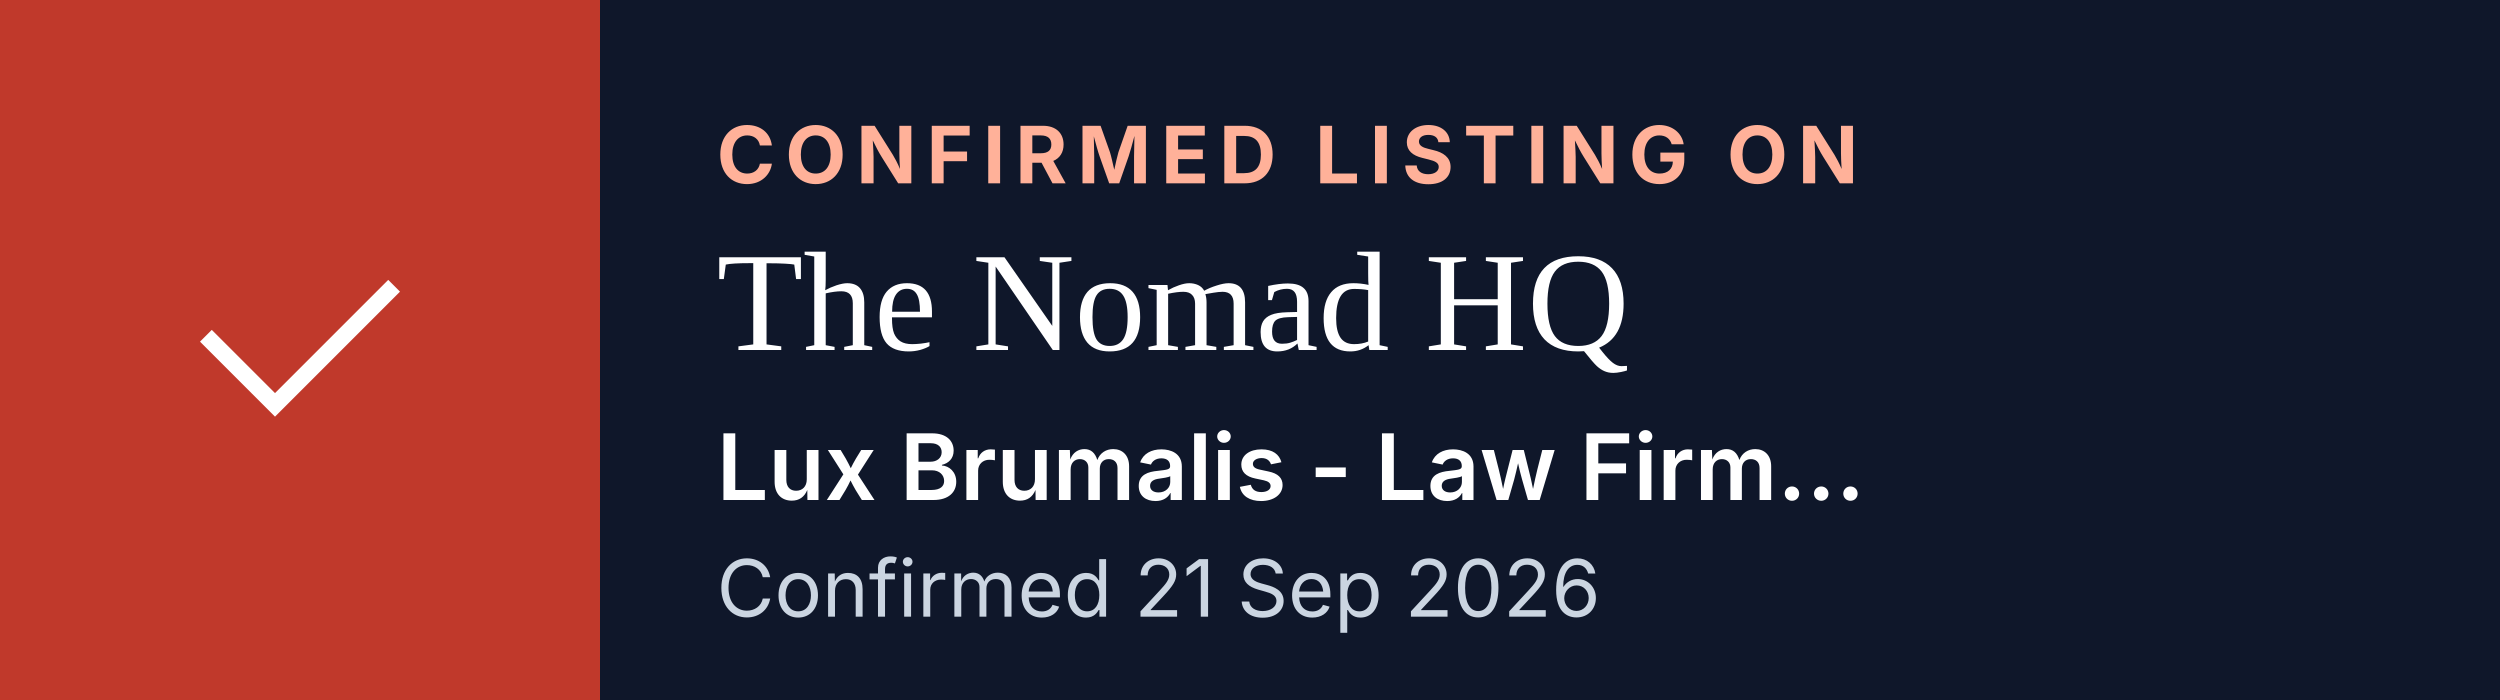
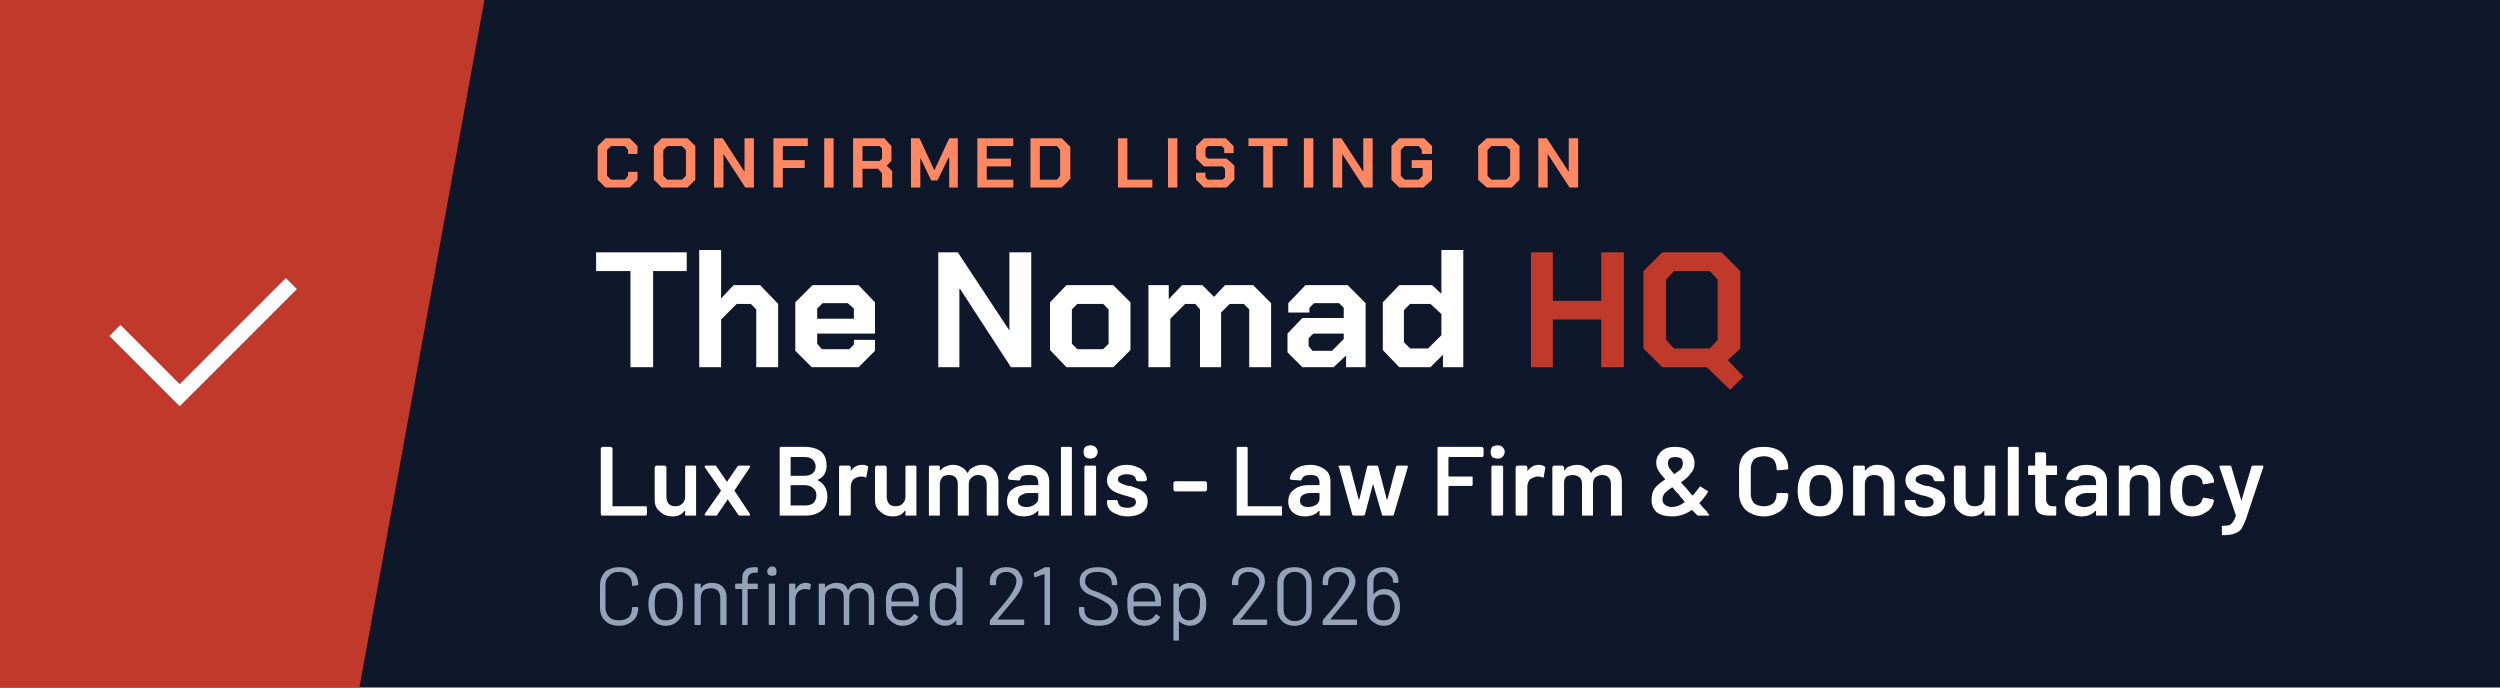
- <svg xmlns="http://www.w3.org/2000/svg" width="300" height="84" viewBox="0 0 300 84" role="img" aria-label="Confirmed listing on The Nomad HQ: Lux Brumalis - Law Firm &amp; Consultancy, 21 Sep 2026">
-   <rect width="300" height="84" fill="#0f172a" />
-   <rect width="72" height="84" fill="#c0392b" />
-   <g transform="translate(20 26)" fill="#ffffff">
+ <svg xmlns="http://www.w3.org/2000/svg" width="320" height="88" viewBox="0 0 320 88" role="img" aria-label="Confirmed listing on The Nomad HQ: Lux Brumalis - Law Firm &amp; Consultancy, 21 Sep 2026">
+   <rect width="320" height="88" fill="#0f172a" />
+   <polygon points="0,0 62,0 46,88 0,88" fill="#c0392b" />
+   <g transform="translate(10 28)" fill="#ffffff">
    <path d="M13 24 4 15 5.414 13.586 13 21.171 26.586 7.586 28 9 13 24z" />
  </g>
-   <text x="86" y="22" font-family="Inter, Helvetica, Arial, sans-serif" font-size="9.5" font-weight="700" letter-spacing="1.2" fill="#ffb199">CONFIRMED LISTING ON</text>
-   <text x="86" y="42" font-family="Georgia, 'Times New Roman', serif" font-size="17" fill="#ffffff">The Nomad HQ</text>
-   <text x="86" y="60" font-family="Inter, Helvetica, Arial, sans-serif" font-size="11" font-weight="600" fill="#ffffff">Lux Brumalis - Law Firm…</text>
-   <text x="86" y="74" font-family="Inter, Helvetica, Arial, sans-serif" font-size="9.5" fill="#cbd5e1">Confirmed 21 Sep 2026</text>
+   <path transform="translate(76 24)" fill="#ff8863" d="M0.5 -1V-5.3L1.5 -6.3H4.6L5.6 -5.3V-4.3H4.4V-4.8L4 -5.3H2.2L1.7 -4.8V-1.5L2.2 -1H4L4.4 -1.5V-2H5.6V-1L4.6 0H1.5Z M7.7 -1V-5.3L8.7 -6.3H12L13 -5.3V-1L12 0H8.7ZM11.3 -1 11.8 -1.5V-4.8L11.3 -5.3H9.4L8.9 -4.8V-1.5L9.4 -1Z M15.4 -6.3H16.5L19.3 -2H19.3V-6.3H20.5V0H19.4L16.6 -4.3H16.6V0H15.4Z M23 -6.3H27.4V-5.3H24.2V-3.5H27V-2.5H24.2V0H23Z M29.5 -6.3H30.7V0H29.5Z M38.2 -2.1V0H36.9V-1.8L36.4 -2.4H34.4V0H33.2V-6.3H37.2L38.1 -5.3V-3.4L37.5 -2.8ZM34.4 -3.4H36.6L36.9 -3.7V-5L36.6 -5.3H34.4Z M40.6 -6.3H41.7L43.6 -2.2H43.6L45.5 -6.3H46.6V0H45.5V-3.8H45.4L44 -0.9H43.2L41.8 -3.8H41.8V0H40.6Z M49.1 -6.3H53.7V-5.3H50.3V-3.7H53.4V-2.7H50.3V-1H53.7V0H49.1Z M55.9 -6.3H59.9L61 -5.2V-1.1L59.9 0H55.9ZM59.3 -1 59.7 -1.5V-4.8L59.3 -5.3H57.1V-1Z M67.1 -6.3H68.3V-1H71.5V0H67.1Z M73.5 -6.3H74.7V0H73.5Z M77.1 -1V-1.9H78.3V-1.3L78.6 -1H80.5L80.8 -1.3V-2.4L80.5 -2.7H78.1L77.1 -3.7V-5.3L78.1 -6.3H80.9L81.9 -5.3V-4.4H80.7V-5L80.4 -5.3H78.6L78.3 -5V-4L78.6 -3.7H81L82 -2.8V-1L81 0H78.1Z M85.7 -5.3H83.8V-6.3H88.8V-5.3H86.9V0H85.7Z M90.9 -6.3H92.1V0H90.9Z M94.6 -6.3H95.7L98.5 -2H98.5V-6.3H99.7V0H98.6L95.8 -4.3H95.8V0H94.6Z M102.1 -1V-5.3L103.1 -6.3H106.3L107.3 -5.3V-4.3H106V-4.8L105.6 -5.3H103.8L103.3 -4.8V-1.5L103.8 -1H105.6L106.1 -1.5V-2.5H104.7V-3.5H107.3V-1L106.2 0H103.1Z M113.2 -1V-5.3L114.3 -6.3H117.5L118.5 -5.3V-1L117.5 0H114.3ZM116.8 -1 117.3 -1.5V-4.8L116.8 -5.3H114.9L114.4 -4.8V-1.5L114.9 -1Z M120.9 -6.3H122L124.8 -2H124.8V-6.3H126V0H124.9L122.1 -4.3H122.1V0H120.9Z" />
+   <path transform="translate(76 47)" fill="#ffffff" d="M4.7 -12.3H0.3V-14.7H11.9V-12.3H7.6V0H4.7Z M13.5 -15H16.3V-8.8L17.9 -10.5H21.3L23.6 -8.1V0H20.8V-7.4L20.1 -8.1H18.3L16.3 -6.1V0H13.5Z M25.8 -2.1V-8.3L28 -10.5H33.9L36 -8.3V-4.3H28.6V-3L29.2 -2.3H32.7L33.3 -2.9V-3.5H36V-2.1L33.9 0H27.9ZM33.3 -6.2V-7.5L32.5 -8.2H29.3L28.6 -7.5V-6.2Z M44.1 -14.7H46.6L53.2 -4.7H53.2V-14.7H56V0H53.4L46.9 -10H46.8V0H44.1Z M58.4 -2.2V-8.3L60.5 -10.5H66.5L68.7 -8.3V-2.2L66.5 0H60.5ZM65.2 -2.3 65.9 -3V-7.4L65.2 -8.1H61.9L61.2 -7.4V-3L61.9 -2.3Z M71 -10.5H73.6V-8.7L75.3 -10.5H77.9L79.4 -9L80.8 -10.5H84.4L86.7 -8.2V0H83.9V-7.4L83.2 -8.1H81.4L80.3 -7V0H77.6V-7.4L77 -8.1H75.7L73.8 -6.2V0H71Z M88.8 -1.9V-4.3L90.7 -6.3H96V-7.6L95.4 -8.2H92.2L91.6 -7.6V-7H88.9V-8.2L91.1 -10.5H96.5L98.8 -8.2V0H96.3V-1.5L94.7 0H90.7ZM94.5 -2.1 96 -3.6V-4.3H92.1L91.5 -3.7V-2.7L92 -2.1Z M101 -2.2V-8.3L103.1 -10.5H107.3L108.5 -9.4V-15H111.3V0H108.7V-1.6L107.1 0H103.1ZM106.8 -2.4 108.5 -4.1V-6.8L107.1 -8.1H104.5L103.7 -7.3V-3.2L104.5 -2.4Z" />
+   <path transform="translate(194.56 47)" fill="#c0392b" d="M1.4 -14.7H4.2V-8.5H10.4V-14.7H13.3V0H10.4V-6.1H4.2V0H1.4Z M28.6 1.2 26.9 2.9 23.9 0H18.2L15.8 -2.4V-12.3L18.2 -14.7H25.8L28.2 -12.3V-2.4L26.6 -0.9ZM24.3 -2.4 25.3 -3.5V-11.2L24.3 -12.3H19.7L18.7 -11.2V-3.5L19.7 -2.4Z" />
+   <path transform="translate(76 66)" fill="#ffffff" d="M0.9 -0.2V-8.6Q0.9 -8.7 1 -8.7Q1 -8.8 1.1 -8.8H2.2Q2.3 -8.8 2.3 -8.7Q2.4 -8.7 2.4 -8.6V-1.3Q2.4 -1.2 2.4 -1.2H6.6Q6.7 -1.2 6.7 -1.2Q6.8 -1.2 6.8 -1.1V-0.2Q6.8 -0.1 6.7 -0Q6.7 0 6.6 0H1.1Q1 0 1 -0Q0.9 -0.1 0.9 -0.2Z M11.8 -6.4H13Q13 -6.4 13.1 -6.3Q13.1 -6.3 13.1 -6.2V-0.2Q13.1 -0.1 13.1 -0Q13 0 13 0H11.8Q11.8 0 11.7 -0Q11.7 -0.1 11.7 -0.2V-0.6Q11.7 -0.6 11.7 -0.6Q11.6 -0.6 11.6 -0.6Q11.1 0.1 10.1 0.1Q9.1 0.1 8.5 -0.5Q7.8 -1 7.8 -2V-6.2Q7.8 -6.3 7.9 -6.3Q7.9 -6.4 8 -6.4H9.1Q9.2 -6.4 9.2 -6.3Q9.3 -6.3 9.3 -6.2V-2.4Q9.3 -1.9 9.6 -1.5Q9.9 -1.2 10.4 -1.2Q11 -1.2 11.3 -1.5Q11.7 -1.9 11.7 -2.4V-6.2Q11.7 -6.3 11.7 -6.3Q11.8 -6.4 11.8 -6.4Z M14.2 -0.2 16.3 -3.2Q16.3 -3.2 16.3 -3.2L14.2 -6.2Q14.2 -6.2 14.2 -6.3Q14.2 -6.4 14.3 -6.4H15.6Q15.7 -6.4 15.7 -6.3L17 -4.4Q17.1 -4.3 17.1 -4.3Q17.1 -4.3 17.1 -4.4L18.4 -6.3Q18.5 -6.4 18.6 -6.4H19.9Q20 -6.4 20 -6.3Q20.1 -6.3 20 -6.2L18 -3.2Q18 -3.2 18 -3.2L20 -0.2Q20 -0.1 20 -0.1Q20 0 19.9 0H18.7Q18.6 0 18.5 -0.1L17.2 -2Q17.2 -2.1 17.2 -2.1Q17.1 -2.1 17.1 -2L15.8 -0.1Q15.8 0 15.7 0H14.3Q14.2 0 14.2 -0.1Q14.2 -0.1 14.2 -0.2Z M28.7 -4.5Q29.9 -3.9 29.9 -2.4Q29.9 -1.2 29.1 -0.6Q28.3 0 27.1 0H23.9Q23.9 0 23.8 -0Q23.8 -0.1 23.8 -0.2V-8.6Q23.8 -8.7 23.8 -8.7Q23.9 -8.8 23.9 -8.8H27Q28.3 -8.8 29.1 -8.2Q29.8 -7.6 29.8 -6.4Q29.8 -5.1 28.7 -4.6Q28.6 -4.5 28.7 -4.5ZM25.2 -7.4V-5.1Q25.2 -5.1 25.3 -5.1H27Q27.6 -5.1 28 -5.4Q28.4 -5.7 28.4 -6.3Q28.4 -6.8 28 -7.2Q27.6 -7.5 27 -7.5H25.3Q25.2 -7.5 25.2 -7.4ZM28.5 -2.6Q28.5 -3.2 28.1 -3.5Q27.7 -3.9 27 -3.9H25.3Q25.2 -3.9 25.2 -3.8V-1.3Q25.2 -1.3 25.3 -1.3H27.1Q27.7 -1.3 28.1 -1.6Q28.5 -2 28.5 -2.6Z M35.1 -6.3Q35.2 -6.2 35.1 -6.1L34.9 -5Q34.9 -4.8 34.8 -4.9Q34.6 -5 34.3 -5Q34.2 -5 34.1 -5Q33.5 -4.9 33.2 -4.6Q32.9 -4.2 32.9 -3.7V-0.2Q32.9 -0.1 32.8 -0Q32.8 0 32.7 0H31.6Q31.5 0 31.4 -0Q31.4 -0.1 31.4 -0.2V-6.2Q31.4 -6.3 31.4 -6.3Q31.5 -6.4 31.6 -6.4H32.7Q32.8 -6.4 32.8 -6.3Q32.9 -6.3 32.9 -6.2V-5.7Q32.9 -5.6 32.9 -5.6Q32.9 -5.6 32.9 -5.7Q33.4 -6.5 34.4 -6.5Q34.8 -6.5 35.1 -6.3Z M40 -6.4H41.2Q41.2 -6.4 41.3 -6.3Q41.3 -6.3 41.3 -6.2V-0.2Q41.3 -0.1 41.3 -0Q41.2 0 41.2 0H40Q40 0 39.9 -0Q39.9 -0.1 39.9 -0.2V-0.6Q39.9 -0.6 39.9 -0.6Q39.8 -0.6 39.8 -0.6Q39.3 0.1 38.3 0.1Q37.3 0.1 36.7 -0.5Q36 -1 36 -2V-6.2Q36 -6.3 36.1 -6.3Q36.1 -6.4 36.2 -6.4H37.3Q37.4 -6.4 37.4 -6.3Q37.5 -6.3 37.5 -6.2V-2.4Q37.5 -1.9 37.8 -1.5Q38.1 -1.2 38.6 -1.2Q39.2 -1.2 39.5 -1.5Q39.9 -1.9 39.9 -2.4V-6.2Q39.9 -6.3 39.9 -6.3Q40 -6.4 40 -6.4Z M51.8 -4.3V-0.2Q51.8 -0.1 51.7 -0Q51.7 0 51.6 0H50.5Q50.4 0 50.4 -0Q50.3 -0.1 50.3 -0.2V-4Q50.3 -4.6 50 -4.9Q49.7 -5.2 49.2 -5.2Q48.7 -5.2 48.4 -4.9Q48 -4.6 48 -4V-0.2Q48 -0.1 48 -0Q47.9 0 47.9 0H46.7Q46.7 0 46.6 -0Q46.6 -0.1 46.6 -0.2V-4Q46.6 -4.6 46.3 -4.9Q46 -5.2 45.5 -5.2Q45 -5.2 44.7 -5Q44.4 -4.7 44.3 -4.2V-0.2Q44.3 -0.1 44.3 -0Q44.2 0 44.2 0H43Q43 0 42.9 -0Q42.9 -0.1 42.9 -0.2V-6.2Q42.9 -6.3 42.9 -6.3Q43 -6.4 43 -6.4H44.2Q44.2 -6.4 44.3 -6.3Q44.3 -6.3 44.3 -6.2V-5.8Q44.3 -5.8 44.3 -5.8Q44.4 -5.8 44.4 -5.8Q44.7 -6.2 45.1 -6.3Q45.5 -6.5 46 -6.5Q46.6 -6.5 47.1 -6.2Q47.5 -6 47.8 -5.5Q47.8 -5.5 47.9 -5.5Q48.1 -6 48.6 -6.2Q49.1 -6.5 49.7 -6.5Q50.7 -6.5 51.2 -5.9Q51.8 -5.3 51.8 -4.3Z M58.3 -4.4V-0.2Q58.3 -0.1 58.3 -0Q58.2 0 58.2 0H57Q56.9 0 56.9 -0Q56.9 -0.1 56.9 -0.2V-0.6Q56.9 -0.6 56.8 -0.6Q56.8 -0.6 56.8 -0.6Q56.2 0.1 55 0.1Q54.1 0.1 53.5 -0.4Q52.9 -0.9 52.9 -1.8Q52.9 -2.8 53.5 -3.3Q54.2 -3.9 55.5 -3.9H56.8Q56.9 -3.9 56.9 -3.9V-4.2Q56.9 -4.7 56.6 -5Q56.3 -5.2 55.7 -5.2Q55.2 -5.2 54.9 -5.1Q54.6 -4.9 54.6 -4.6Q54.5 -4.5 54.4 -4.5L53.2 -4.6Q53.1 -4.6 53.1 -4.7Q53 -4.7 53 -4.8Q53.1 -5.5 53.9 -6Q54.6 -6.5 55.7 -6.5Q56.5 -6.5 57.1 -6.2Q57.7 -5.9 58 -5.5Q58.3 -5 58.3 -4.4ZM56.9 -2.2V-2.8Q56.9 -2.9 56.8 -2.9H55.7Q55.1 -2.9 54.7 -2.6Q54.3 -2.4 54.3 -1.9Q54.3 -1.5 54.6 -1.3Q54.9 -1.1 55.4 -1.1Q56 -1.1 56.4 -1.4Q56.9 -1.7 56.9 -2.2Z M59.8 -0.2V-8.6Q59.8 -8.7 59.8 -8.7Q59.8 -8.8 59.9 -8.8H61.1Q61.1 -8.8 61.2 -8.7Q61.2 -8.7 61.2 -8.6V-0.2Q61.2 -0.1 61.2 -0Q61.1 0 61.1 0H59.9Q59.8 0 59.8 -0Q59.8 -0.1 59.8 -0.2Z M62.7 -8.2Q62.7 -8.5 62.9 -8.8Q63.2 -9 63.6 -9Q63.9 -9 64.2 -8.8Q64.5 -8.5 64.5 -8.2Q64.5 -7.8 64.2 -7.5Q63.9 -7.3 63.6 -7.3Q63.2 -7.3 62.9 -7.5Q62.7 -7.8 62.7 -8.2ZM62.8 -0.2V-6.2Q62.8 -6.3 62.9 -6.4Q62.9 -6.4 63 -6.4H64.1Q64.2 -6.4 64.2 -6.4Q64.3 -6.3 64.3 -6.2V-0.2Q64.3 -0.1 64.2 -0Q64.2 0 64.1 0H63Q62.9 0 62.9 -0Q62.8 -0.1 62.8 -0.2Z M65.7 -1.7V-1.8Q65.7 -1.9 65.7 -1.9Q65.8 -2 65.8 -2H66.9Q67 -2 67 -1.9Q67.1 -1.9 67.1 -1.8V-1.8Q67.1 -1.5 67.4 -1.2Q67.8 -1 68.3 -1Q68.8 -1 69.1 -1.2Q69.4 -1.4 69.4 -1.7Q69.4 -2 69.2 -2.2Q68.9 -2.3 68.3 -2.5L67.9 -2.6Q67.2 -2.8 66.8 -3Q66.3 -3.2 66 -3.6Q65.7 -4 65.7 -4.5Q65.7 -5.4 66.4 -5.9Q67.1 -6.5 68.2 -6.5Q69 -6.5 69.6 -6.2Q70.2 -6 70.5 -5.5Q70.8 -5.1 70.8 -4.6Q70.8 -4.5 70.7 -4.5Q70.7 -4.4 70.6 -4.4H69.6Q69.5 -4.4 69.5 -4.5Q69.4 -4.5 69.4 -4.6Q69.4 -4.9 69.1 -5.1Q68.8 -5.3 68.2 -5.3Q67.7 -5.3 67.4 -5.1Q67.1 -5 67.1 -4.6Q67.1 -4.3 67.4 -4.2Q67.7 -4 68.4 -3.8L68.7 -3.8Q69.3 -3.6 69.8 -3.4Q70.2 -3.2 70.6 -2.8Q70.9 -2.4 70.9 -1.8Q70.9 -0.9 70.2 -0.4Q69.5 0.1 68.3 0.1Q67.5 0.1 66.9 -0.2Q66.3 -0.4 66 -0.8Q65.7 -1.2 65.7 -1.7Z M74.2 -3.3V-4.2Q74.2 -4.3 74.3 -4.3Q74.3 -4.4 74.4 -4.4H78.3Q78.4 -4.4 78.4 -4.3Q78.5 -4.3 78.5 -4.2V-3.3Q78.5 -3.2 78.4 -3.2Q78.4 -3.1 78.3 -3.1H74.4Q74.3 -3.1 74.3 -3.2Q74.2 -3.2 74.2 -3.3Z M82.3 -0.2V-8.6Q82.3 -8.7 82.3 -8.7Q82.4 -8.8 82.4 -8.8H83.6Q83.6 -8.8 83.7 -8.7Q83.7 -8.7 83.7 -8.6V-1.3Q83.7 -1.2 83.8 -1.2H88Q88 -1.2 88.1 -1.2Q88.1 -1.2 88.1 -1.1V-0.2Q88.1 -0.1 88.1 -0Q88 0 88 0H82.4Q82.4 0 82.3 -0Q82.3 -0.1 82.3 -0.2Z M94.3 -4.4V-0.2Q94.3 -0.1 94.3 -0Q94.3 0 94.2 0H93Q93 0 92.9 -0Q92.9 -0.1 92.9 -0.2V-0.6Q92.9 -0.6 92.9 -0.6Q92.8 -0.6 92.8 -0.6Q92.2 0.1 91 0.1Q90.1 0.1 89.5 -0.4Q88.9 -0.9 88.9 -1.8Q88.9 -2.8 89.6 -3.3Q90.3 -3.9 91.5 -3.9H92.8Q92.9 -3.9 92.9 -3.9V-4.2Q92.9 -4.7 92.6 -5Q92.3 -5.2 91.8 -5.2Q91.3 -5.2 91 -5.1Q90.7 -4.9 90.6 -4.6Q90.6 -4.5 90.4 -4.5L89.2 -4.6Q89.2 -4.6 89.1 -4.7Q89.1 -4.7 89.1 -4.8Q89.2 -5.5 89.9 -6Q90.6 -6.5 91.7 -6.5Q92.5 -6.5 93.1 -6.2Q93.7 -5.9 94 -5.5Q94.3 -5 94.3 -4.4ZM92.9 -2.2V-2.8Q92.9 -2.9 92.8 -2.9H91.8Q91.1 -2.9 90.7 -2.6Q90.4 -2.4 90.4 -1.9Q90.4 -1.5 90.7 -1.3Q91 -1.1 91.4 -1.1Q92 -1.1 92.5 -1.4Q92.9 -1.7 92.9 -2.2Z M97.1 -0.1 95.4 -6.2 95.3 -6.3Q95.3 -6.4 95.5 -6.4H96.7Q96.8 -6.4 96.8 -6.3L97.9 -2.1Q97.9 -2.1 97.9 -2.1Q97.9 -2.1 98 -2.1L99 -6.3Q99.1 -6.4 99.2 -6.4H100.2Q100.4 -6.4 100.4 -6.3L101.5 -2.1Q101.6 -2.1 101.6 -2.1Q101.6 -2.1 101.6 -2.1L102.7 -6.3Q102.8 -6.4 102.9 -6.4L104.1 -6.4Q104.2 -6.4 104.2 -6.3Q104.2 -6.3 104.2 -6.2L102.4 -0.1Q102.4 0 102.2 0H101Q100.9 0 100.9 -0.1L99.8 -3.9Q99.8 -4 99.7 -4Q99.7 -4 99.7 -3.9L98.7 -0.1Q98.6 0 98.5 0H97.3Q97.2 0 97.1 -0.1Z M113.7 -7.5H109.5Q109.4 -7.5 109.4 -7.4V-5.1Q109.4 -5 109.5 -5H112.3Q112.4 -5 112.4 -5Q112.5 -5 112.5 -4.9V-3.9Q112.5 -3.9 112.4 -3.8Q112.4 -3.8 112.3 -3.8H109.5Q109.4 -3.8 109.4 -3.7V-0.2Q109.4 -0.1 109.4 -0Q109.3 0 109.3 0H108.1Q108 0 108 -0Q108 -0.1 108 -0.2V-8.6Q108 -8.7 108 -8.7Q108 -8.8 108.1 -8.8H113.7Q113.8 -8.8 113.8 -8.7Q113.9 -8.7 113.9 -8.6V-7.7Q113.9 -7.6 113.8 -7.5Q113.8 -7.5 113.7 -7.5Z M114.8 -8.2Q114.8 -8.5 115 -8.8Q115.3 -9 115.7 -9Q116.1 -9 116.3 -8.8Q116.6 -8.5 116.6 -8.2Q116.6 -7.8 116.3 -7.5Q116.1 -7.3 115.7 -7.3Q115.3 -7.3 115 -7.5Q114.8 -7.8 114.8 -8.2ZM114.9 -0.2V-6.2Q114.9 -6.3 115 -6.4Q115 -6.4 115.1 -6.4H116.2Q116.3 -6.4 116.3 -6.4Q116.4 -6.3 116.4 -6.2V-0.2Q116.4 -0.1 116.3 -0Q116.3 0 116.2 0H115.1Q115 0 115 -0Q114.9 -0.1 114.9 -0.2Z M121.7 -6.3Q121.8 -6.2 121.8 -6.1L121.6 -5Q121.6 -4.8 121.4 -4.9Q121.2 -5 121 -5Q120.8 -5 120.7 -5Q120.2 -4.9 119.8 -4.6Q119.5 -4.2 119.5 -3.7V-0.2Q119.5 -0.1 119.4 -0Q119.4 0 119.3 0H118.2Q118.1 0 118.1 -0Q118 -0.1 118 -0.2V-6.2Q118 -6.3 118.1 -6.3Q118.1 -6.4 118.2 -6.4H119.3Q119.4 -6.4 119.4 -6.3Q119.5 -6.3 119.5 -6.2V-5.7Q119.5 -5.6 119.5 -5.6Q119.5 -5.6 119.5 -5.7Q120.1 -6.5 121 -6.5Q121.4 -6.5 121.7 -6.3Z M131.6 -4.3V-0.2Q131.6 -0.1 131.6 -0Q131.5 0 131.5 0H130.3Q130.3 0 130.2 -0Q130.2 -0.1 130.2 -0.2V-4Q130.2 -4.6 129.9 -4.9Q129.6 -5.2 129.1 -5.2Q128.6 -5.2 128.2 -4.9Q127.9 -4.6 127.9 -4V-0.2Q127.9 -0.1 127.9 -0Q127.8 0 127.8 0H126.6Q126.6 0 126.5 -0Q126.5 -0.1 126.5 -0.2V-4Q126.5 -4.6 126.2 -4.9Q125.8 -5.2 125.3 -5.2Q124.9 -5.2 124.5 -5Q124.2 -4.7 124.2 -4.2V-0.2Q124.2 -0.1 124.1 -0Q124.1 0 124 0H122.9Q122.8 0 122.8 -0Q122.7 -0.1 122.7 -0.2V-6.2Q122.7 -6.3 122.8 -6.3Q122.8 -6.4 122.9 -6.4H124Q124.1 -6.4 124.1 -6.3Q124.2 -6.3 124.2 -6.2V-5.8Q124.2 -5.8 124.2 -5.8Q124.2 -5.8 124.3 -5.8Q124.5 -6.2 124.9 -6.3Q125.4 -6.5 125.9 -6.5Q126.5 -6.5 126.9 -6.2Q127.4 -6 127.6 -5.5Q127.7 -5.5 127.7 -5.5Q128 -6 128.5 -6.2Q129 -6.5 129.6 -6.5Q130.5 -6.5 131.1 -5.9Q131.6 -5.3 131.6 -4.3Z M142.8 -0.1Q142.8 0 142.6 0H141.4Q141.2 0 141.2 -0.1L140.6 -0.7Q140.6 -0.8 140.5 -0.7Q139.4 0.1 138 0.1Q136.8 0.1 136.1 -0.4Q135.4 -1 135.4 -2Q135.4 -2.9 135.8 -3.5Q136.3 -4.1 137.1 -4.6Q137.2 -4.6 137.1 -4.7Q136.4 -5.5 136.2 -5.9Q136 -6.3 136 -6.8Q136 -7.4 136.3 -7.8Q136.6 -8.3 137.2 -8.6Q137.7 -8.8 138.4 -8.8Q139.1 -8.8 139.7 -8.6Q140.3 -8.3 140.6 -7.8Q140.9 -7.3 140.9 -6.7Q140.9 -5.9 140.4 -5.4Q140 -4.8 139.2 -4.3Q139.2 -4.3 139.2 -4.2Q139.8 -3.6 140.6 -2.6Q140.7 -2.6 140.7 -2.6Q141 -3 141.5 -3.6Q141.6 -3.8 141.7 -3.7L142.5 -3.2Q142.7 -3.1 142.6 -3Q142.1 -2.2 141.5 -1.6L141.5 -1.6Q141.5 -1.6 141.6 -1.5Q142 -1 142.5 -0.5Q142.5 -0.4 142.6 -0.3Q142.7 -0.2 142.7 -0.2Q142.8 -0.1 142.8 -0.1ZM137.5 -6.7Q137.5 -6.5 137.6 -6.2Q137.8 -5.9 138.3 -5.3Q138.3 -5.3 138.3 -5.3Q138.9 -5.7 139.2 -6Q139.4 -6.3 139.4 -6.7Q139.4 -7.1 139.2 -7.3Q138.9 -7.5 138.4 -7.5Q138 -7.5 137.7 -7.3Q137.5 -7.1 137.5 -6.7ZM139.6 -1.7Q139.7 -1.7 139.6 -1.8Q139.6 -1.8 139.5 -1.9Q139.5 -2 139.4 -2.1Q139.2 -2.2 138.9 -2.7L138.6 -3Q138.4 -3.2 138.1 -3.6Q138.1 -3.6 138 -3.6Q137.4 -3.2 137.1 -2.9Q136.8 -2.5 136.8 -2.1Q136.8 -1.6 137.1 -1.4Q137.5 -1.1 138 -1.1Q138.8 -1.1 139.6 -1.7Z M146.6 -2.8V-5.9Q146.6 -6.8 147 -7.5Q147.4 -8.1 148.1 -8.5Q148.8 -8.8 149.8 -8.8Q150.7 -8.8 151.4 -8.5Q152.1 -8.2 152.5 -7.5Q152.9 -6.9 152.9 -6Q152.9 -6 152.8 -5.9Q152.8 -5.9 152.7 -5.9L151.6 -5.8Q151.4 -5.8 151.4 -6Q151.4 -6.7 151 -7.2Q150.5 -7.6 149.8 -7.6Q149 -7.6 148.5 -7.2Q148.1 -6.7 148.1 -6V-2.8Q148.1 -2.1 148.5 -1.6Q149 -1.2 149.8 -1.2Q150.5 -1.2 151 -1.6Q151.4 -2 151.4 -2.8Q151.4 -2.9 151.6 -2.9L152.7 -2.9Q152.8 -2.9 152.8 -2.8Q152.9 -2.8 152.9 -2.7Q152.9 -1.9 152.5 -1.2Q152.1 -0.6 151.4 -0.3Q150.7 0.1 149.8 0.1Q148.8 0.1 148.1 -0.3Q147.4 -0.6 147 -1.3Q146.6 -2 146.6 -2.8Z M154.3 -1.8Q154.1 -2.5 154.1 -3.2Q154.1 -4 154.3 -4.6Q154.6 -5.5 155.3 -6Q156 -6.5 157 -6.5Q158 -6.5 158.7 -6Q159.4 -5.5 159.7 -4.7Q159.9 -4 159.9 -3.2Q159.9 -2.4 159.7 -1.8Q159.4 -0.9 158.7 -0.4Q158 0.1 157 0.1Q156 0.1 155.3 -0.4Q154.6 -0.9 154.3 -1.8ZM158.3 -2.1Q158.4 -2.6 158.4 -3.2Q158.4 -3.9 158.3 -4.2Q158.2 -4.7 157.8 -5Q157.5 -5.2 157 -5.2Q156.5 -5.2 156.2 -5Q155.8 -4.7 155.7 -4.2Q155.6 -3.8 155.6 -3.2Q155.6 -2.6 155.7 -2.1Q155.8 -1.7 156.2 -1.4Q156.5 -1.2 157 -1.2Q157.5 -1.2 157.8 -1.4Q158.1 -1.7 158.3 -2.1Z M166.5 -4.2V-0.2Q166.5 -0.1 166.5 -0Q166.4 0 166.4 0H165.2Q165.2 0 165.1 -0Q165.1 -0.1 165.1 -0.2V-4Q165.1 -4.5 164.8 -4.9Q164.4 -5.2 163.9 -5.2Q163.4 -5.2 163 -4.9Q162.7 -4.5 162.7 -4V-0.2Q162.7 -0.1 162.7 -0Q162.6 0 162.5 0H161.4Q161.3 0 161.3 -0Q161.2 -0.1 161.2 -0.2V-6.2Q161.2 -6.3 161.3 -6.3Q161.3 -6.4 161.4 -6.4H162.5Q162.6 -6.4 162.7 -6.3Q162.7 -6.3 162.7 -6.2V-5.8Q162.7 -5.8 162.7 -5.8Q162.8 -5.8 162.8 -5.8Q163.3 -6.5 164.3 -6.5Q165.3 -6.5 165.9 -5.9Q166.5 -5.3 166.5 -4.2Z M167.8 -1.7V-1.8Q167.8 -1.9 167.8 -1.9Q167.9 -2 168 -2H169.1Q169.1 -2 169.2 -1.9Q169.2 -1.9 169.2 -1.8V-1.8Q169.2 -1.5 169.5 -1.2Q169.9 -1 170.4 -1Q170.9 -1 171.2 -1.2Q171.5 -1.4 171.5 -1.7Q171.5 -2 171.3 -2.2Q171 -2.3 170.5 -2.5L170 -2.6Q169.3 -2.8 168.9 -3Q168.5 -3.2 168.2 -3.6Q167.9 -4 167.9 -4.5Q167.9 -5.4 168.6 -5.9Q169.2 -6.5 170.4 -6.5Q171.1 -6.5 171.7 -6.2Q172.3 -6 172.6 -5.5Q172.9 -5.1 172.9 -4.6Q172.9 -4.5 172.9 -4.5Q172.8 -4.4 172.8 -4.4H171.7Q171.6 -4.4 171.6 -4.5Q171.5 -4.5 171.5 -4.6Q171.5 -4.9 171.2 -5.1Q170.9 -5.3 170.3 -5.3Q169.9 -5.3 169.6 -5.1Q169.2 -5 169.2 -4.6Q169.2 -4.3 169.5 -4.2Q169.8 -4 170.5 -3.8L170.8 -3.8Q171.5 -3.6 171.9 -3.4Q172.4 -3.2 172.7 -2.8Q173 -2.4 173 -1.8Q173 -0.9 172.3 -0.4Q171.6 0.1 170.4 0.1Q169.6 0.1 169 -0.2Q168.5 -0.4 168.1 -0.8Q167.8 -1.2 167.8 -1.7Z M178.1 -6.4H179.3Q179.3 -6.4 179.4 -6.3Q179.4 -6.3 179.4 -6.2V-0.2Q179.4 -0.1 179.4 -0Q179.3 0 179.3 0H178.1Q178.1 0 178 -0Q178 -0.1 178 -0.2V-0.6Q178 -0.6 178 -0.6Q177.9 -0.6 177.9 -0.6Q177.4 0.1 176.4 0.1Q175.4 0.1 174.8 -0.5Q174.1 -1 174.1 -2V-6.2Q174.1 -6.3 174.2 -6.3Q174.2 -6.4 174.3 -6.4H175.4Q175.5 -6.4 175.5 -6.3Q175.6 -6.3 175.6 -6.2V-2.4Q175.6 -1.9 175.9 -1.5Q176.2 -1.2 176.8 -1.2Q177.3 -1.2 177.7 -1.5Q178 -1.9 178 -2.4V-6.2Q178 -6.3 178 -6.3Q178.1 -6.4 178.1 -6.4Z M181 -0.2V-8.6Q181 -8.7 181 -8.7Q181.1 -8.8 181.1 -8.8H182.3Q182.3 -8.8 182.4 -8.7Q182.4 -8.7 182.4 -8.6V-0.2Q182.4 -0.1 182.4 -0Q182.3 0 182.3 0H181.1Q181.1 0 181 -0Q181 -0.1 181 -0.2Z M187.2 -5.2H185.9Q185.9 -5.2 185.9 -5.2V-2.1Q185.9 -1.7 186.1 -1.5Q186.3 -1.2 186.7 -1.2H187.1Q187.2 -1.2 187.2 -1.2Q187.2 -1.2 187.2 -1.1V-0.2Q187.2 -0 187.1 0L186.4 0Q185.5 0 185 -0.3Q184.5 -0.7 184.5 -1.6V-5.2Q184.5 -5.2 184.4 -5.2H183.7Q183.6 -5.2 183.6 -5.3Q183.6 -5.3 183.6 -5.4V-6.2Q183.6 -6.3 183.6 -6.3Q183.6 -6.4 183.7 -6.4H184.4Q184.5 -6.4 184.5 -6.5V-7.9Q184.5 -8 184.5 -8Q184.6 -8.1 184.6 -8.1H185.7Q185.8 -8.1 185.8 -8Q185.9 -8 185.9 -7.9V-6.5Q185.9 -6.4 185.9 -6.4H187.2Q187.3 -6.4 187.3 -6.3Q187.3 -6.3 187.3 -6.2V-5.4Q187.3 -5.3 187.3 -5.3Q187.3 -5.2 187.2 -5.2Z M193.7 -4.4V-0.2Q193.7 -0.1 193.7 -0Q193.6 0 193.6 0H192.4Q192.4 0 192.3 -0Q192.3 -0.1 192.3 -0.2V-0.6Q192.3 -0.6 192.2 -0.6Q192.2 -0.6 192.2 -0.6Q191.6 0.1 190.4 0.1Q189.5 0.1 188.9 -0.4Q188.3 -0.9 188.3 -1.8Q188.3 -2.8 188.9 -3.3Q189.6 -3.9 190.9 -3.9H192.2Q192.3 -3.9 192.3 -3.9V-4.2Q192.3 -4.7 192 -5Q191.7 -5.2 191.1 -5.2Q190.6 -5.2 190.3 -5.1Q190.1 -4.9 190 -4.6Q189.9 -4.5 189.8 -4.5L188.6 -4.6Q188.5 -4.6 188.5 -4.7Q188.4 -4.7 188.5 -4.8Q188.6 -5.5 189.3 -6Q190 -6.5 191.1 -6.5Q191.9 -6.5 192.5 -6.2Q193.1 -5.9 193.4 -5.5Q193.7 -5 193.7 -4.4ZM192.3 -2.2V-2.8Q192.3 -2.9 192.2 -2.9H191.2Q190.5 -2.9 190.1 -2.6Q189.7 -2.4 189.7 -1.9Q189.7 -1.5 190 -1.3Q190.3 -1.1 190.8 -1.1Q191.4 -1.1 191.8 -1.4Q192.3 -1.7 192.3 -2.2Z M200.5 -4.2V-0.2Q200.5 -0.1 200.4 -0Q200.4 0 200.3 0H199.2Q199.1 0 199 -0Q199 -0.1 199 -0.2V-4Q199 -4.5 198.7 -4.9Q198.4 -5.2 197.8 -5.2Q197.3 -5.2 196.9 -4.9Q196.6 -4.5 196.6 -4V-0.2Q196.6 -0.1 196.6 -0Q196.5 0 196.5 0H195.3Q195.3 0 195.2 -0Q195.2 -0.1 195.2 -0.2V-6.2Q195.2 -6.3 195.2 -6.3Q195.3 -6.4 195.3 -6.4H196.5Q196.5 -6.4 196.6 -6.3Q196.6 -6.3 196.6 -6.2V-5.8Q196.6 -5.8 196.6 -5.8Q196.7 -5.8 196.7 -5.8Q197.2 -6.5 198.2 -6.5Q199.2 -6.5 199.8 -5.9Q200.5 -5.3 200.5 -4.2Z M202 -1.7Q201.8 -2.3 201.8 -3.2Q201.8 -4.1 202 -4.7Q202.3 -5.5 203 -6Q203.7 -6.5 204.6 -6.5Q205.6 -6.5 206.3 -6Q207.1 -5.5 207.3 -4.8Q207.4 -4.6 207.4 -4.4V-4.4Q207.4 -4.2 207.2 -4.2L206.1 -4H206.1Q206 -4 205.9 -4.2Q205.9 -4.2 205.9 -4.3Q205.9 -4.4 205.9 -4.4Q205.8 -4.8 205.4 -5Q205.1 -5.2 204.6 -5.2Q204.2 -5.2 203.8 -5Q203.5 -4.8 203.4 -4.3Q203.3 -3.9 203.3 -3.2Q203.3 -2.5 203.4 -2.1Q203.5 -1.7 203.8 -1.4Q204.1 -1.2 204.6 -1.2Q205.1 -1.2 205.4 -1.4Q205.8 -1.6 205.9 -2.1Q205.9 -2.1 205.9 -2.1Q205.9 -2.1 205.9 -2.1Q206 -2.3 206.1 -2.3L207.2 -2.1Q207.3 -2.1 207.3 -2Q207.4 -2 207.4 -1.9Q207.3 -1.7 207.3 -1.6Q207.1 -0.8 206.3 -0.4Q205.6 0.1 204.6 0.1Q203.7 0.1 203 -0.4Q202.3 -0.9 202 -1.7Z M208.4 2.3V1.4Q208.4 1.4 208.4 1.3Q208.5 1.3 208.5 1.3H208.6Q209.1 1.3 209.4 1.2Q209.6 1.1 209.8 0.8Q210 0.6 210.2 0Q210.2 0 210.2 -0L208.1 -6.2Q208.1 -6.2 208.1 -6.3Q208.1 -6.4 208.2 -6.4H209.4Q209.6 -6.4 209.6 -6.3L210.9 -1.9Q210.9 -1.8 210.9 -1.8Q210.9 -1.8 210.9 -1.9L212.2 -6.3Q212.2 -6.4 212.4 -6.4H213.6Q213.6 -6.4 213.7 -6.4Q213.7 -6.3 213.7 -6.2L211.5 0.4Q211.2 1.2 210.9 1.7Q210.6 2.1 210 2.3Q209.5 2.5 208.6 2.5H208.5Q208.4 2.5 208.4 2.4Q208.4 2.4 208.4 2.3Z" />
+   <path transform="translate(76 80)" fill="#94a3b8" d="M0.8 -2.2V-5.1Q0.8 -5.8 1.1 -6.3Q1.4 -6.9 1.9 -7.1Q2.5 -7.4 3.2 -7.4Q4 -7.4 4.5 -7.2Q5.1 -6.9 5.4 -6.4Q5.7 -5.8 5.7 -5.2Q5.7 -5.1 5.7 -5.1Q5.6 -5.1 5.6 -5.1L5.1 -5Q4.9 -5 4.9 -5.1V-5.1Q4.9 -5.9 4.5 -6.3Q4 -6.8 3.2 -6.8Q2.4 -6.8 2 -6.3Q1.5 -5.9 1.5 -5.1V-2.2Q1.5 -1.5 2 -1Q2.4 -0.6 3.2 -0.6Q4 -0.6 4.5 -1Q4.9 -1.5 4.9 -2.2V-2.2Q4.9 -2.3 5.1 -2.3L5.6 -2.3Q5.7 -2.3 5.7 -2.2Q5.7 -1.5 5.4 -1Q5.1 -0.5 4.5 -0.2Q4 0.1 3.2 0.1Q2.5 0.1 1.9 -0.2Q1.4 -0.5 1.1 -1Q0.8 -1.5 0.8 -2.2Z M7.2 -1.4Q7 -1.9 7 -2.7Q7 -3.5 7.2 -3.9Q7.4 -4.6 7.9 -5Q8.5 -5.4 9.3 -5.4Q10 -5.4 10.5 -5Q11.1 -4.6 11.3 -4Q11.4 -3.5 11.4 -2.7Q11.4 -1.8 11.3 -1.4Q11.1 -0.7 10.5 -0.3Q10 0.1 9.2 0.1Q8.5 0.1 7.9 -0.3Q7.4 -0.7 7.2 -1.4ZM10.6 -1.6Q10.7 -2 10.7 -2.7Q10.7 -3.3 10.6 -3.7Q10.5 -4.2 10.1 -4.5Q9.7 -4.7 9.2 -4.7Q8.7 -4.7 8.4 -4.5Q8 -4.2 7.9 -3.7Q7.8 -3.3 7.8 -2.7Q7.8 -2 7.9 -1.6Q8 -1.1 8.4 -0.8Q8.7 -0.6 9.2 -0.6Q9.7 -0.6 10.1 -0.8Q10.5 -1.1 10.6 -1.6Z M17 -3.6V-0.1Q17 0 16.9 0H16.3Q16.2 0 16.2 -0.1V-3.4Q16.2 -4 15.9 -4.4Q15.5 -4.7 15 -4.7Q14.4 -4.7 14 -4.4Q13.7 -4 13.7 -3.4V-0.1Q13.7 0 13.6 0H13Q12.9 0 12.9 -0.1V-5.2Q12.9 -5.3 13 -5.3H13.6Q13.7 -5.3 13.7 -5.2V-4.8Q13.7 -4.7 13.7 -4.7Q13.7 -4.7 13.7 -4.7Q14.2 -5.4 15.1 -5.4Q16 -5.4 16.5 -4.9Q17 -4.4 17 -3.6Z M19.7 -5.6V-5.4Q19.7 -5.3 19.7 -5.3H20.9Q21 -5.3 21 -5.2V-4.7Q21 -4.6 20.9 -4.6H19.7Q19.7 -4.6 19.7 -4.6V-0.1Q19.7 0 19.6 0H19.1Q19 0 19 -0.1V-4.6Q19 -4.6 18.9 -4.6H18.2Q18.1 -4.6 18.1 -4.7V-5.2Q18.1 -5.3 18.2 -5.3H18.9Q19 -5.3 19 -5.4V-5.6Q19 -6.3 19.1 -6.6Q19.3 -7 19.6 -7.2Q20 -7.4 20.6 -7.4H20.9Q21 -7.4 21 -7.2V-6.8Q21 -6.7 20.9 -6.7H20.7Q20.1 -6.7 19.9 -6.4Q19.7 -6.2 19.7 -5.6Z M22.2 -6.9Q22.2 -7.1 22.4 -7.3Q22.6 -7.5 22.8 -7.5Q23.1 -7.5 23.3 -7.3Q23.4 -7.1 23.4 -6.9Q23.4 -6.6 23.3 -6.4Q23.1 -6.3 22.8 -6.3Q22.6 -6.3 22.4 -6.4Q22.2 -6.6 22.2 -6.9ZM22.4 -0.1V-5.2Q22.4 -5.3 22.5 -5.3H23.1Q23.2 -5.3 23.2 -5.2V-0.1Q23.2 -0 23.1 -0H22.5Q22.4 -0 22.4 -0.1Z M27.8 -5.2Q27.8 -5.2 27.8 -5.1L27.7 -4.6Q27.7 -4.5 27.6 -4.5Q27.4 -4.6 27.2 -4.6L27 -4.6Q26.5 -4.6 26.1 -4.2Q25.8 -3.8 25.8 -3.2V-0.1Q25.8 0 25.7 0H25.1Q25 0 25 -0.1V-5.2Q25 -5.3 25.1 -5.3H25.7Q25.8 -5.3 25.8 -5.2V-4.6Q25.8 -4.5 25.8 -4.5Q25.8 -4.5 25.8 -4.5Q26 -4.9 26.4 -5.2Q26.7 -5.4 27.2 -5.4Q27.5 -5.4 27.8 -5.2Z M35.9 -3.6V-0.1Q35.9 0 35.8 0H35.3Q35.2 0 35.2 -0.1V-3.5Q35.2 -4.1 34.8 -4.4Q34.5 -4.7 34 -4.7Q33.4 -4.7 33.1 -4.4Q32.7 -4.1 32.7 -3.5V-0.1Q32.7 0 32.6 0H32.1Q32 0 32 -0.1V-3.5Q32 -4.1 31.7 -4.4Q31.3 -4.7 30.8 -4.7Q30.2 -4.7 29.9 -4.4Q29.6 -4.1 29.6 -3.5V-0.1Q29.6 0 29.5 0H28.9Q28.8 0 28.8 -0.1V-5.2Q28.8 -5.3 28.9 -5.3H29.5Q29.6 -5.3 29.6 -5.2V-4.8Q29.6 -4.8 29.6 -4.8Q29.6 -4.8 29.6 -4.8Q29.9 -5.1 30.2 -5.2Q30.6 -5.4 31 -5.4Q31.6 -5.4 32 -5.2Q32.4 -4.9 32.5 -4.5Q32.6 -4.5 32.6 -4.5Q32.8 -5 33.3 -5.2Q33.7 -5.4 34.2 -5.4Q35 -5.4 35.5 -4.9Q35.9 -4.4 35.9 -3.6Z M41.6 -2.8V-2.5Q41.6 -2.4 41.5 -2.4H38.1Q38.1 -2.4 38.1 -2.3Q38.1 -1.8 38.2 -1.6Q38.3 -1.1 38.7 -0.8Q39 -0.6 39.6 -0.6Q40.1 -0.6 40.4 -0.8Q40.7 -1 40.9 -1.3Q41 -1.4 41.1 -1.4L41.5 -1.1Q41.6 -1.1 41.5 -1Q41.3 -0.5 40.7 -0.2Q40.2 0.1 39.5 0.1Q38.8 0.1 38.3 -0.3Q37.8 -0.6 37.5 -1.2Q37.4 -1.7 37.4 -2.7Q37.4 -3.1 37.4 -3.4Q37.4 -3.7 37.5 -3.9Q37.6 -4.6 38.2 -5Q38.7 -5.4 39.5 -5.4Q40.4 -5.4 41 -4.9Q41.5 -4.4 41.6 -3.5Q41.6 -3.3 41.6 -2.8ZM38.2 -3.8Q38.1 -3.5 38.1 -3Q38.1 -3 38.1 -3H40.9Q40.9 -3 40.9 -3Q40.9 -3.5 40.8 -3.7Q40.7 -4.2 40.4 -4.5Q40 -4.7 39.5 -4.7Q39 -4.7 38.6 -4.5Q38.3 -4.2 38.2 -3.8Z M46.5 -7.4H47.1Q47.2 -7.4 47.2 -7.2V-0.1Q47.2 0 47.1 0H46.5Q46.4 0 46.4 -0.1V-0.5Q46.4 -0.6 46.4 -0.6Q46.4 -0.6 46.4 -0.6Q46.1 -0.3 45.8 -0.1Q45.4 0.1 45 0.1Q44.3 0.1 43.8 -0.3Q43.3 -0.7 43.1 -1.3Q43 -1.8 43 -2.7Q43 -3.5 43.1 -4Q43.3 -4.6 43.8 -5Q44.3 -5.4 45 -5.4Q45.4 -5.4 45.8 -5.2Q46.1 -5.1 46.4 -4.8Q46.4 -4.7 46.4 -4.8Q46.4 -4.8 46.4 -4.8V-7.2Q46.4 -7.4 46.5 -7.4ZM46.4 -2.7Q46.4 -3.2 46.4 -3.4Q46.3 -3.7 46.2 -4Q46.1 -4.3 45.8 -4.5Q45.5 -4.7 45.1 -4.7Q44.7 -4.7 44.4 -4.5Q44.1 -4.3 43.9 -4Q43.8 -3.7 43.8 -3.5Q43.7 -3.2 43.7 -2.7Q43.7 -2.2 43.7 -1.9Q43.8 -1.6 43.9 -1.4Q44 -1 44.3 -0.8Q44.7 -0.6 45.1 -0.6Q45.5 -0.6 45.8 -0.8Q46.1 -1 46.2 -1.4Q46.3 -1.6 46.4 -1.9Q46.4 -2.2 46.4 -2.7Z M51.7 -0.7H55Q55.1 -0.7 55.1 -0.5V-0.1Q55.1 0 55 0H50.8Q50.7 0 50.7 -0.1V-0.5Q50.7 -0.6 50.8 -0.7Q51.1 -1.1 52.4 -2.6L53.2 -3.6Q54.1 -4.9 54.1 -5.6Q54.1 -6.1 53.8 -6.4Q53.4 -6.8 52.8 -6.8Q52.2 -6.8 51.8 -6.4Q51.5 -6.1 51.5 -5.5V-5.2Q51.5 -5.1 51.4 -5.1H50.8Q50.7 -5.1 50.7 -5.2V-5.6Q50.7 -6.4 51.3 -6.9Q51.9 -7.4 52.8 -7.4Q53.4 -7.4 53.9 -7.2Q54.4 -7 54.6 -6.5Q54.9 -6.1 54.9 -5.6Q54.9 -4.7 53.9 -3.4Q53.4 -2.8 51.9 -1L51.7 -0.7Q51.7 -0.7 51.7 -0.7Z M57.8 -7.4H58.3Q58.4 -7.4 58.4 -7.2V-0.1Q58.4 0 58.3 0H57.8Q57.7 0 57.7 -0.1V-6.5Q57.7 -6.5 57.7 -6.5Q57.7 -6.5 57.6 -6.5L56.5 -6.1L56.5 -6.1Q56.4 -6.1 56.4 -6.2L56.3 -6.6V-6.6Q56.3 -6.6 56.4 -6.7L57.6 -7.3Q57.7 -7.4 57.8 -7.4Z M62.1 -1.9V-2.2Q62.1 -2.3 62.2 -2.3H62.7Q62.8 -2.3 62.8 -2.2V-1.9Q62.8 -1.3 63.3 -0.9Q63.8 -0.6 64.7 -0.6Q65.5 -0.6 65.9 -0.9Q66.3 -1.2 66.3 -1.8Q66.3 -2.2 66.1 -2.4Q65.9 -2.7 65.5 -2.9Q65.1 -3.2 64.4 -3.5Q63.6 -3.8 63.2 -4Q62.7 -4.3 62.5 -4.6Q62.2 -5 62.2 -5.6Q62.2 -6.5 62.8 -6.9Q63.4 -7.4 64.5 -7.4Q65.7 -7.4 66.3 -6.9Q67 -6.3 67 -5.4V-5.2Q67 -5.1 66.9 -5.1H66.4Q66.3 -5.1 66.3 -5.2V-5.4Q66.3 -6 65.8 -6.4Q65.3 -6.8 64.5 -6.8Q63.7 -6.8 63.3 -6.5Q62.9 -6.2 62.9 -5.6Q62.9 -5.2 63.1 -5Q63.3 -4.7 63.7 -4.5Q64 -4.4 64.8 -4.1Q65.6 -3.7 66 -3.5Q66.5 -3.2 66.8 -2.8Q67.1 -2.4 67.1 -1.8Q67.1 -1 66.4 -0.4Q65.8 0.1 64.6 0.1Q63.4 0.1 62.7 -0.5Q62.1 -1 62.1 -1.9Z M72.6 -2.8V-2.5Q72.6 -2.4 72.5 -2.4H69.1Q69.1 -2.4 69.1 -2.3Q69.1 -1.8 69.1 -1.6Q69.2 -1.1 69.6 -0.8Q70 -0.6 70.6 -0.6Q71 -0.6 71.4 -0.8Q71.7 -1 71.9 -1.3Q71.9 -1.4 72 -1.4L72.4 -1.1Q72.5 -1.1 72.5 -1Q72.2 -0.5 71.7 -0.2Q71.2 0.1 70.5 0.1Q69.7 0.1 69.2 -0.3Q68.7 -0.6 68.5 -1.2Q68.3 -1.7 68.3 -2.7Q68.3 -3.1 68.3 -3.4Q68.4 -3.7 68.4 -3.9Q68.6 -4.6 69.1 -5Q69.7 -5.4 70.4 -5.4Q71.4 -5.4 71.9 -4.9Q72.4 -4.4 72.6 -3.5Q72.6 -3.3 72.6 -2.8ZM69.1 -3.8Q69.1 -3.5 69.1 -3Q69.1 -3 69.1 -3H71.8Q71.9 -3 71.9 -3Q71.8 -3.5 71.8 -3.7Q71.7 -4.2 71.3 -4.5Q71 -4.7 70.4 -4.7Q69.9 -4.7 69.6 -4.5Q69.2 -4.2 69.1 -3.8Z M78.4 -2.7Q78.4 -1.8 78.2 -1.4Q78 -0.7 77.5 -0.3Q77 0.1 76.3 0.1Q75.9 0.1 75.5 -0.1Q75.2 -0.2 74.9 -0.5Q74.9 -0.6 74.9 -0.6Q74.9 -0.6 74.9 -0.5V1.9Q74.9 2 74.8 2H74.3Q74.2 2 74.2 1.9V-5.2Q74.2 -5.3 74.3 -5.3H74.8Q74.9 -5.3 74.9 -5.2V-4.8Q74.9 -4.7 74.9 -4.7Q74.9 -4.7 74.9 -4.8Q75.2 -5.1 75.5 -5.2Q75.9 -5.4 76.3 -5.4Q77 -5.4 77.5 -5Q78 -4.6 78.2 -4Q78.4 -3.5 78.4 -2.7ZM77.6 -2.7Q77.6 -3.2 77.6 -3.4Q77.5 -3.7 77.4 -3.9Q77.3 -4.3 77 -4.5Q76.7 -4.7 76.2 -4.7Q75.8 -4.7 75.5 -4.5Q75.2 -4.3 75.1 -3.9Q75 -3.7 74.9 -3.4Q74.9 -3.2 74.9 -2.7Q74.9 -2.2 74.9 -1.9Q75 -1.6 75.1 -1.4Q75.2 -1 75.5 -0.8Q75.8 -0.6 76.2 -0.6Q76.6 -0.6 76.9 -0.8Q77.2 -1 77.4 -1.3Q77.5 -1.6 77.5 -1.9Q77.6 -2.1 77.6 -2.7Z M82.8 -0.7H86Q86.2 -0.7 86.2 -0.5V-0.1Q86.2 0 86 0H81.9Q81.8 0 81.8 -0.1V-0.5Q81.8 -0.6 81.8 -0.7Q82.2 -1.1 83.4 -2.6L84.2 -3.6Q85.2 -4.9 85.2 -5.6Q85.2 -6.1 84.8 -6.4Q84.4 -6.8 83.8 -6.8Q83.2 -6.8 82.8 -6.4Q82.5 -6.1 82.5 -5.5V-5.2Q82.5 -5.1 82.4 -5.1H81.8Q81.7 -5.1 81.7 -5.2V-5.6Q81.8 -6.4 82.3 -6.9Q82.9 -7.4 83.8 -7.4Q84.4 -7.4 84.9 -7.2Q85.4 -7 85.7 -6.5Q85.9 -6.1 85.9 -5.6Q85.9 -4.7 84.9 -3.4Q84.4 -2.8 83 -1L82.7 -0.7Q82.7 -0.7 82.8 -0.7Z M87.5 -2V-5.3Q87.5 -6.3 88.1 -6.9Q88.7 -7.4 89.7 -7.4Q90.7 -7.4 91.3 -6.9Q91.9 -6.3 91.9 -5.3V-2Q91.9 -1.1 91.3 -0.5Q90.7 0.1 89.7 0.1Q88.7 0.1 88.1 -0.5Q87.5 -1.1 87.5 -2ZM91.2 -2V-5.4Q91.2 -6 90.8 -6.4Q90.4 -6.8 89.7 -6.8Q89.1 -6.8 88.7 -6.4Q88.3 -6 88.3 -5.4V-2Q88.3 -1.3 88.7 -0.9Q89.1 -0.5 89.7 -0.5Q90.4 -0.5 90.8 -0.9Q91.2 -1.3 91.2 -2Z M94.3 -0.7H97.6Q97.7 -0.7 97.7 -0.5V-0.1Q97.7 0 97.6 0H93.4Q93.3 0 93.3 -0.1V-0.5Q93.3 -0.6 93.4 -0.7Q93.7 -1.1 95 -2.6L95.7 -3.6Q96.7 -4.9 96.7 -5.6Q96.7 -6.1 96.4 -6.4Q96 -6.8 95.4 -6.8Q94.8 -6.8 94.4 -6.4Q94 -6.1 94 -5.5V-5.2Q94 -5.1 93.9 -5.1H93.4Q93.3 -5.1 93.3 -5.2V-5.6Q93.3 -6.4 93.9 -6.9Q94.5 -7.4 95.4 -7.4Q96 -7.4 96.5 -7.2Q97 -7 97.2 -6.5Q97.5 -6.1 97.5 -5.6Q97.5 -4.7 96.5 -3.4Q96 -2.8 94.5 -1L94.3 -0.7Q94.3 -0.7 94.3 -0.7Z M103.2 -2.3Q103.2 -1.6 103 -1.2Q102.8 -0.6 102.3 -0.3Q101.9 0.1 101.1 0.1Q100.4 0.1 99.9 -0.3Q99.3 -0.6 99.1 -1.3Q99 -1.7 99 -2.3V-5.6Q99 -6.4 99.6 -6.9Q100.1 -7.4 101.1 -7.4Q101.9 -7.4 102.5 -6.9Q103 -6.4 103 -5.6V-5.5Q103 -5.4 102.9 -5.4H102.4Q102.3 -5.4 102.3 -5.5V-5.6Q102.3 -6.1 101.9 -6.4Q101.6 -6.8 101.1 -6.8Q100.5 -6.8 100.1 -6.4Q99.8 -6.1 99.8 -5.5V-4Q99.8 -3.9 99.8 -3.9Q99.8 -3.9 99.8 -3.9Q100.3 -4.6 101.2 -4.6Q101.9 -4.6 102.3 -4.3Q102.8 -4 103 -3.5Q103.2 -3 103.2 -2.3ZM102.5 -2.3Q102.5 -2.8 102.3 -3.1Q102.2 -3.5 101.9 -3.7Q101.6 -3.9 101.1 -3.9Q100.6 -3.9 100.3 -3.7Q100 -3.5 99.9 -3.1Q99.8 -2.8 99.8 -2.2Q99.8 -1.8 99.9 -1.5Q100 -1.1 100.3 -0.8Q100.6 -0.6 101.1 -0.6Q101.6 -0.6 101.9 -0.8Q102.2 -1 102.3 -1.5Q102.5 -1.8 102.5 -2.3Z" />
</svg>
